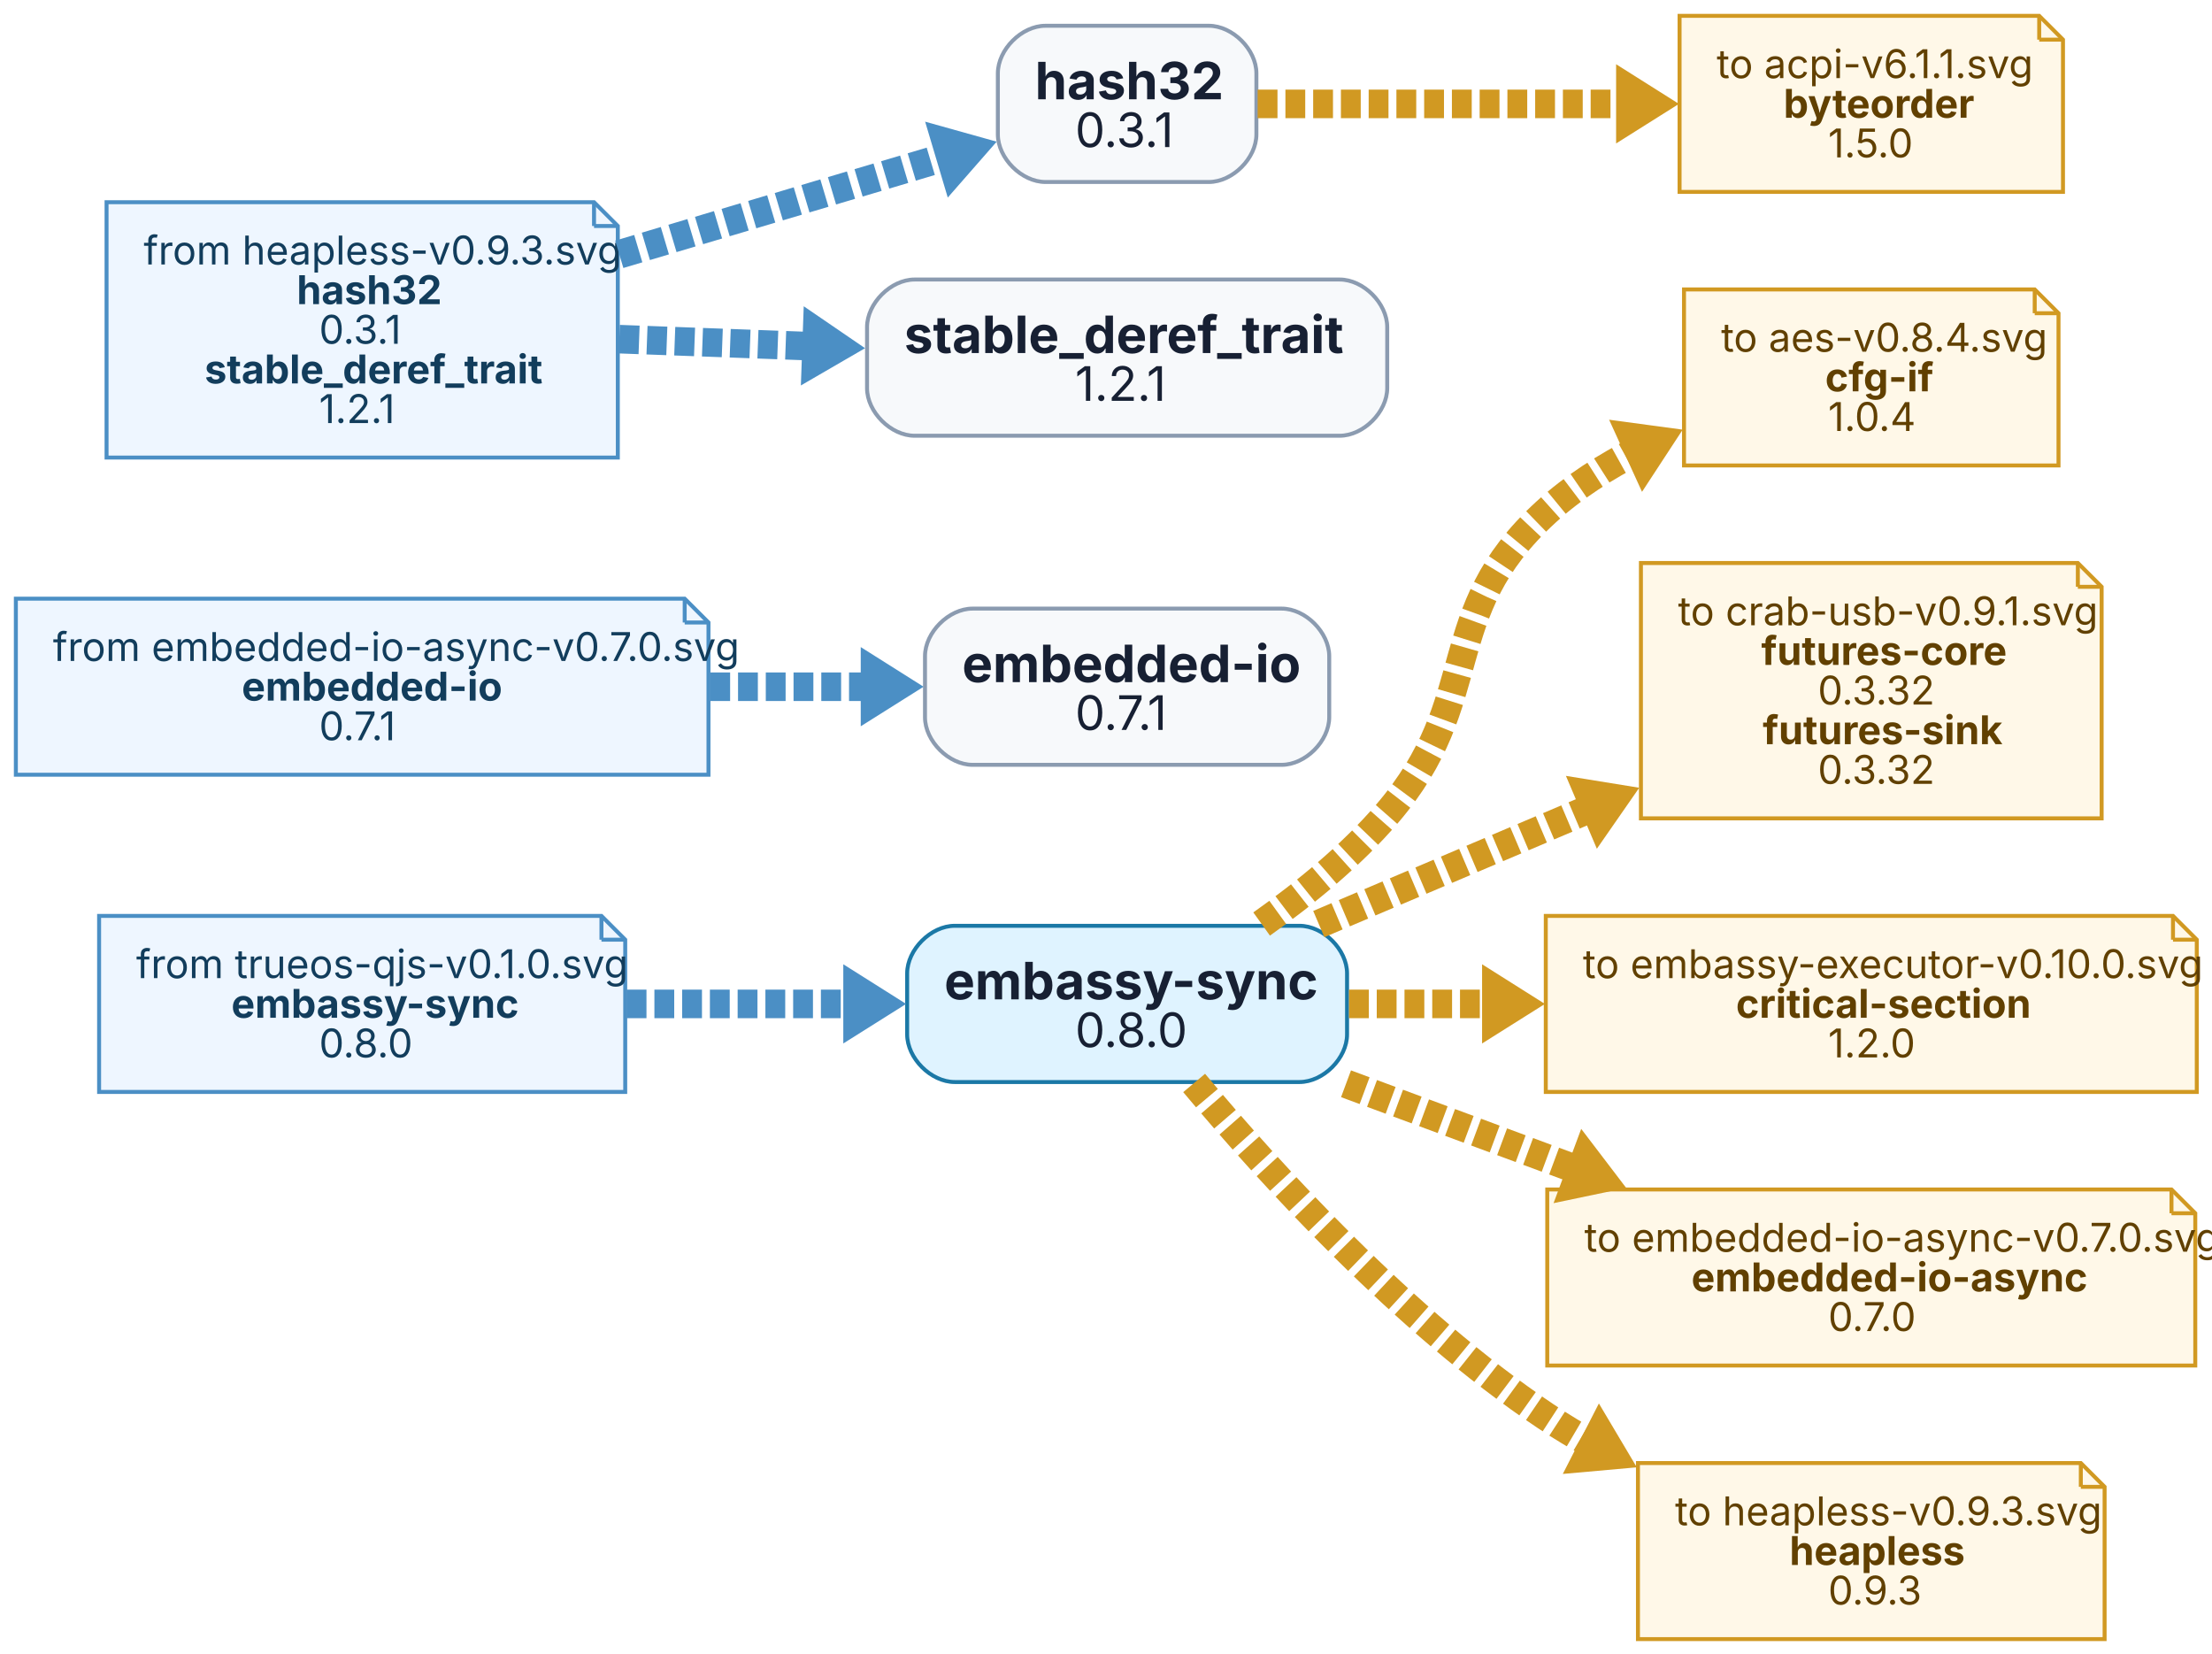
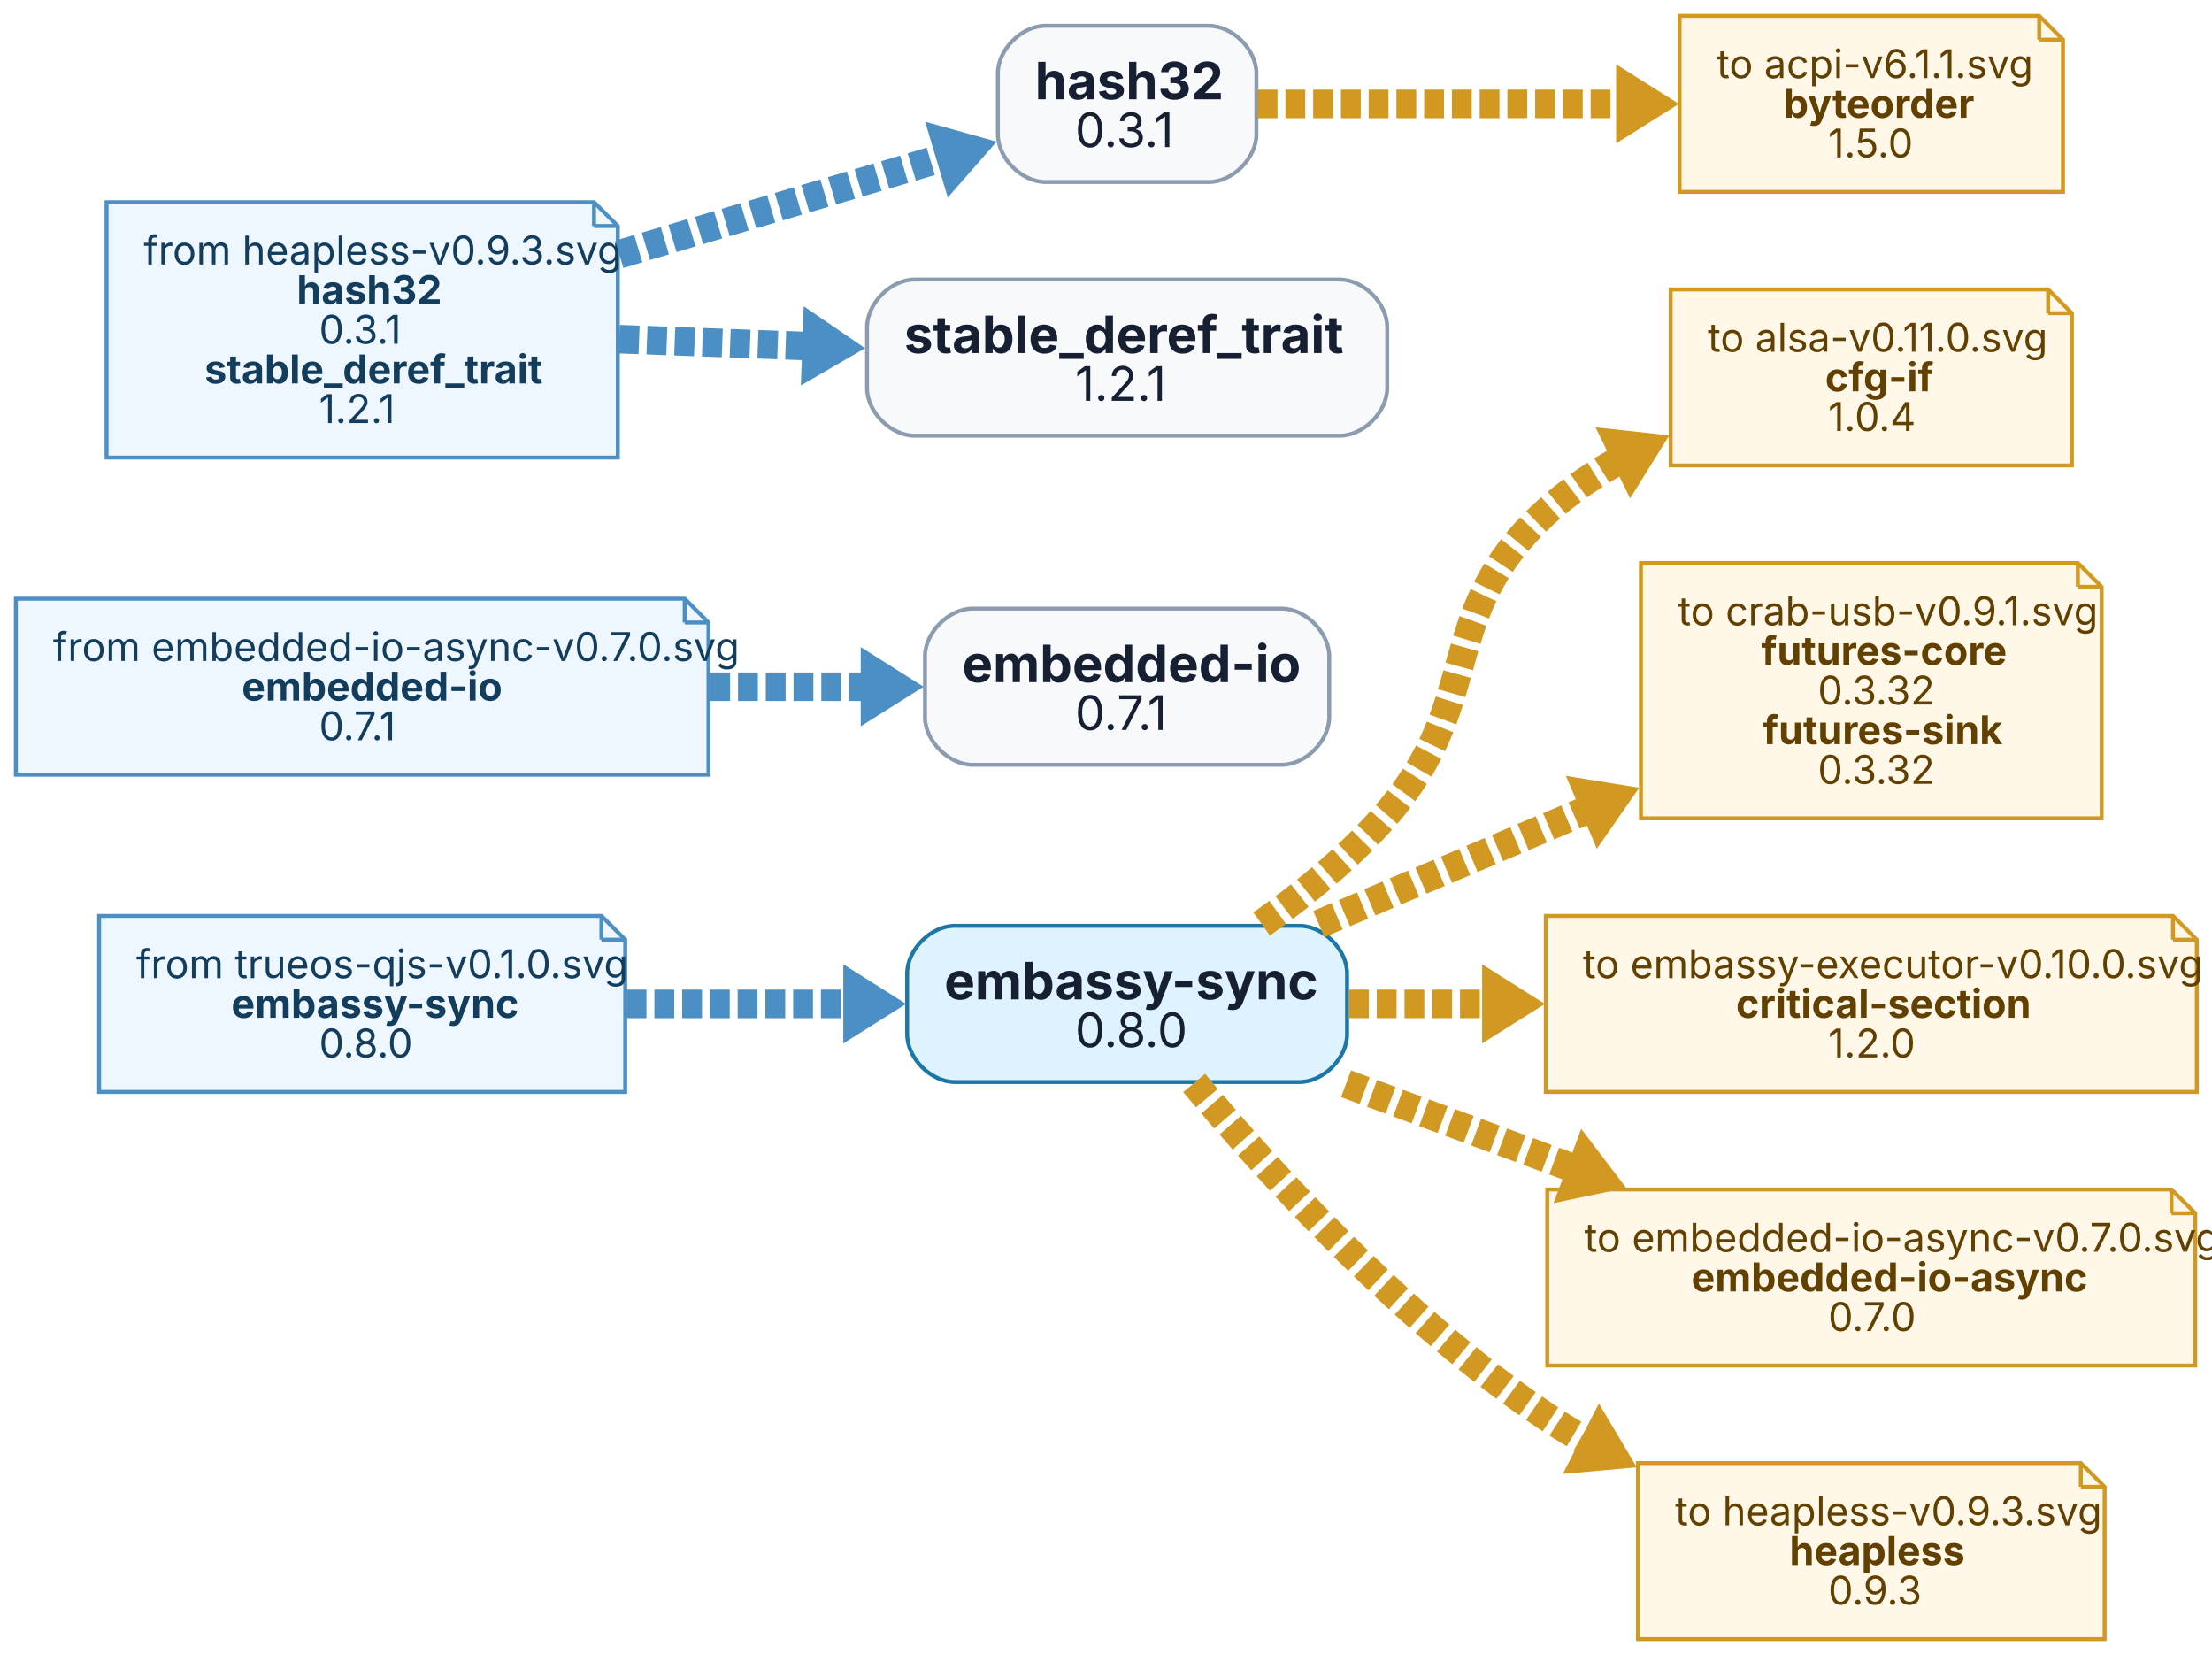
<svg xmlns="http://www.w3.org/2000/svg" width="558pt" height="417pt" viewBox="0.00 0.00 558.00 417.00">
  <g id="graph0" class="graph" transform="scale(1 1) rotate(0) translate(4 413.4)">
    <polygon fill="white" stroke="none" points="-4,4 -4,-413.4 554.16,-413.4 554.16,4 -4,4" />
    <g id="node1" class="node">
      <path fill="#dff3ff" stroke="#1b78a6" d="M323.81,-179.9C323.81,-179.9 236.84,-179.9 236.84,-179.9 230.84,-179.9 224.84,-173.9 224.84,-167.9 224.84,-167.9 224.84,-152.5 224.84,-152.5 224.84,-146.5 230.84,-140.5 236.84,-140.5 236.84,-140.5 323.81,-140.5 323.81,-140.5 329.81,-140.5 335.81,-146.5 335.81,-152.5 335.81,-152.5 335.81,-167.9 335.81,-167.9 335.81,-173.9 329.81,-179.9 323.81,-179.9" />
      <text xml:space="preserve" text-anchor="start" x="234.2" y="-161.35" font-family="Inter,Arial" font-weight="bold" font-size="13.00" fill="#172033">embassy-sync</text>
      <text xml:space="preserve" text-anchor="start" x="267.2" y="-149.3" font-family="Inter,Arial" font-size="12.00" fill="#172033">0.8.0</text>
    </g>
    <g id="node6" class="node">
-       <polygon fill="#fff8e8" stroke="#d19922" points="509.28,-340.4 420.81,-340.4 420.81,-296 515.28,-296 515.28,-334.4 509.28,-340.4" />
-       <polyline fill="none" stroke="#d19922" points="509.28,-340.4 509.28,-334.4" />
-       <polyline fill="none" stroke="#d19922" points="515.28,-334.4 509.28,-334.4" />
-       <text xml:space="preserve" text-anchor="start" x="430.17" y="-324.7" font-family="Inter,Arial" font-size="10.00" fill="#614000">to aes-v0.8.4.svg</text>
+       <polygon fill="#fff8e8" stroke="#d19922" points="512.66,-340.4 417.44,-340.4 417.44,-296 518.66,-296 518.66,-334.4 512.66,-340.4" />
+       <polyline fill="none" stroke="#d19922" points="512.66,-340.4 512.66,-334.4" />
+       <polyline fill="none" stroke="#d19922" points="518.66,-334.4 512.66,-334.4" />
+       <text xml:space="preserve" text-anchor="start" x="426.8" y="-324.7" font-family="Inter,Arial" font-size="10.00" fill="#614000">to alsa-v0.11.0.svg</text>
      <text xml:space="preserve" text-anchor="start" x="456.42" y="-314.7" font-family="Inter,Arial" font-weight="bold" font-size="10.00" fill="#614000">cfg-if</text>
      <text xml:space="preserve" text-anchor="start" x="457.17" y="-304.7" font-family="Inter,Arial" font-size="10.00" fill="#614000">1.0.4</text>
    </g>
    <g id="edge2" class="edge">
-       <path fill="none" stroke="#d19922" stroke-width="7.2" stroke-dasharray="5,2" d="M314.27,-180.36C325.24,-188.13 336.94,-197.69 345.94,-208.2 370.77,-237.19 357.79,-258.42 385.94,-284.2 392.83,-290.51 401.05,-295.74 409.59,-300.06" />
-       <polygon fill="#d19922" stroke="#d19922" stroke-width="7.2" points="407.9,-303.1 414.34,-302.23 410.78,-296.79 407.9,-303.1" />
+       <path fill="none" stroke="#d19922" stroke-width="7.2" stroke-dasharray="5,2" d="M314.27,-180.36C325.24,-188.13 336.94,-197.69 345.94,-208.2 370.77,-237.19 357.79,-258.42 385.94,-284.2 391.92,-289.67 398.9,-294.34 406.22,-298.3" />
+       <polygon fill="#d19922" stroke="#d19922" stroke-width="7.2" points="404.57,-301.35 411.03,-300.64 407.6,-295.12 404.57,-301.35" />
    </g>
    <g id="node7" class="node">
      <polygon fill="#fff8e8" stroke="#d19922" points="520.16,-271.4 409.94,-271.4 409.94,-207 526.16,-207 526.16,-265.4 520.16,-271.4" />
      <polyline fill="none" stroke="#d19922" points="520.16,-271.4 520.16,-265.4" />
      <polyline fill="none" stroke="#d19922" points="526.16,-265.4 520.16,-265.4" />
      <text xml:space="preserve" text-anchor="start" x="419.3" y="-255.7" font-family="Inter,Arial" font-size="10.00" fill="#614000">to crab-usb-v0.9.1.svg</text>
      <text xml:space="preserve" text-anchor="start" x="440.3" y="-245.7" font-family="Inter,Arial" font-weight="bold" font-size="10.00" fill="#614000">futures-core</text>
      <text xml:space="preserve" text-anchor="start" x="454.55" y="-235.7" font-family="Inter,Arial" font-size="10.00" fill="#614000">0.3.32</text>
      <text xml:space="preserve" text-anchor="start" x="440.67" y="-225.7" font-family="Inter,Arial" font-weight="bold" font-size="10.00" fill="#614000">futures-sink</text>
      <text xml:space="preserve" text-anchor="start" x="454.55" y="-215.7" font-family="Inter,Arial" font-size="10.00" fill="#614000">0.3.32</text>
    </g>
    <g id="edge3" class="edge">
      <path fill="none" stroke="#d19922" stroke-width="7.2" stroke-dasharray="5,2" d="M328.68,-180.34C349.83,-189.34 375.16,-200.11 398.34,-209.97" />
      <polygon fill="#d19922" stroke="#d19922" stroke-width="7.2" points="396.88,-213.12 403.3,-212.08 399.59,-206.74 396.88,-213.12" />
    </g>
    <g id="node8" class="node">
      <polygon fill="#fff8e8" stroke="#d19922" points="544.16,-182.4 385.94,-182.4 385.94,-138 550.16,-138 550.16,-176.4 544.16,-182.4" />
      <polyline fill="none" stroke="#d19922" points="544.16,-182.4 544.16,-176.4" />
      <polyline fill="none" stroke="#d19922" points="550.16,-176.4 544.16,-176.4" />
      <text xml:space="preserve" text-anchor="start" x="395.3" y="-166.7" font-family="Inter,Arial" font-size="10.00" fill="#614000">to embassy-executor-v0.10.0.svg</text>
      <text xml:space="preserve" text-anchor="start" x="433.92" y="-156.7" font-family="Inter,Arial" font-weight="bold" font-size="10.00" fill="#614000">critical-section</text>
      <text xml:space="preserve" text-anchor="start" x="457.17" y="-146.7" font-family="Inter,Arial" font-size="10.00" fill="#614000">1.2.0</text>
    </g>
    <g id="edge4" class="edge">
      <path fill="none" stroke="#d19922" stroke-width="7.2" stroke-dasharray="5,2" d="M336.3,-160.2C348.05,-160.2 360.78,-160.2 373.53,-160.2" />
      <polygon fill="#d19922" stroke="#d19922" stroke-width="7.2" points="373.47,-163.67 378.97,-160.2 373.47,-156.74 373.47,-163.67" />
    </g>
    <g id="node9" class="node">
      <polygon fill="#fff8e8" stroke="#d19922" points="543.78,-113.4 386.31,-113.4 386.31,-69 549.78,-69 549.78,-107.4 543.78,-113.4" />
      <polyline fill="none" stroke="#d19922" points="543.78,-113.4 543.78,-107.4" />
      <polyline fill="none" stroke="#d19922" points="549.78,-107.4 543.78,-107.4" />
      <text xml:space="preserve" text-anchor="start" x="395.67" y="-97.7" font-family="Inter,Arial" font-size="10.00" fill="#614000">to embedded-io-async-v0.7.0.svg</text>
      <text xml:space="preserve" text-anchor="start" x="422.67" y="-87.7" font-family="Inter,Arial" font-weight="bold" font-size="10.00" fill="#614000">embedded-io-async</text>
      <text xml:space="preserve" text-anchor="start" x="457.17" y="-77.7" font-family="Inter,Arial" font-size="10.00" fill="#614000">0.7.0</text>
    </g>
    <g id="edge5" class="edge">
      <path fill="none" stroke="#d19922" stroke-width="7.2" stroke-dasharray="5,2" d="M335.55,-140.06C354.07,-133.17 375.1,-125.36 394.82,-118.04" />
      <polygon fill="#d19922" stroke="#d19922" stroke-width="7.2" points="395.97,-121.31 399.91,-116.14 393.55,-114.81 395.97,-121.31" />
    </g>
    <g id="node10" class="node">
      <polygon fill="#fff8e8" stroke="#d19922" points="520.91,-44.4 409.19,-44.4 409.19,0 526.91,0 526.91,-38.4 520.91,-44.4" />
      <polyline fill="none" stroke="#d19922" points="520.91,-44.4 520.91,-38.4" />
      <polyline fill="none" stroke="#d19922" points="526.91,-38.4 520.91,-38.4" />
      <text xml:space="preserve" text-anchor="start" x="418.55" y="-28.7" font-family="Inter,Arial" font-size="10.00" fill="#614000">to heapless-v0.9.3.svg</text>
      <text xml:space="preserve" text-anchor="start" x="447.42" y="-18.7" font-family="Inter,Arial" font-weight="bold" font-size="10.00" fill="#614000">heapless</text>
      <text xml:space="preserve" text-anchor="start" x="457.17" y="-8.7" font-family="Inter,Arial" font-size="10.00" fill="#614000">0.9.3</text>
    </g>
    <g id="edge6" class="edge">
      <path fill="none" stroke="#d19922" stroke-width="7.2" stroke-dasharray="5,2" d="M297.24,-140.26C316.31,-117.44 350.18,-80.13 385.94,-56.2 389.83,-53.6 393.94,-51.13 398.18,-48.81" />
      <polygon fill="#d19922" stroke="#d19922" stroke-width="7.2" points="399.57,-51.99 402.89,-46.4 396.41,-45.82 399.57,-51.99" />
    </g>
    <g id="node2" class="node">
      <path fill="#f7f9fb" stroke="#8b9bb0" d="M319.31,-259.9C319.31,-259.9 241.34,-259.9 241.34,-259.9 235.34,-259.9 229.34,-253.9 229.34,-247.9 229.34,-247.9 229.34,-232.5 229.34,-232.5 229.34,-226.5 235.34,-220.5 241.34,-220.5 241.34,-220.5 319.31,-220.5 319.31,-220.5 325.31,-220.5 331.31,-226.5 331.31,-232.5 331.31,-232.5 331.31,-247.9 331.31,-247.9 331.31,-253.9 325.31,-259.9 319.31,-259.9" />
      <text xml:space="preserve" text-anchor="start" x="238.7" y="-241.35" font-family="Inter,Arial" font-weight="bold" font-size="13.00" fill="#172033">embedded-io</text>
      <text xml:space="preserve" text-anchor="start" x="267.2" y="-229.3" font-family="Inter,Arial" font-size="12.00" fill="#172033">0.7.1</text>
    </g>
    <g id="node3" class="node">
      <path fill="#f7f9fb" stroke="#8b9bb0" d="M300.94,-406.9C300.94,-406.9 259.72,-406.9 259.72,-406.9 253.72,-406.9 247.72,-400.9 247.72,-394.9 247.72,-394.9 247.72,-379.5 247.72,-379.5 247.72,-373.5 253.72,-367.5 259.72,-367.5 259.72,-367.5 300.94,-367.5 300.94,-367.5 306.94,-367.5 312.94,-373.5 312.94,-379.5 312.94,-379.5 312.94,-394.9 312.94,-394.9 312.94,-400.9 306.94,-406.9 300.94,-406.9" />
      <text xml:space="preserve" text-anchor="start" x="257.08" y="-388.35" font-family="Inter,Arial" font-weight="bold" font-size="13.00" fill="#172033">hash32</text>
      <text xml:space="preserve" text-anchor="start" x="267.2" y="-376.3" font-family="Inter,Arial" font-size="12.00" fill="#172033">0.3.1</text>
    </g>
    <g id="node5" class="node">
      <polygon fill="#fff8e8" stroke="#d19922" points="510.41,-409.4 419.69,-409.4 419.69,-365 516.41,-365 516.41,-403.4 510.41,-409.4" />
      <polyline fill="none" stroke="#d19922" points="510.41,-409.4 510.41,-403.4" />
      <polyline fill="none" stroke="#d19922" points="516.41,-403.4 510.41,-403.4" />
      <text xml:space="preserve" text-anchor="start" x="429.05" y="-393.7" font-family="Inter,Arial" font-size="10.00" fill="#614000">to acpi-v6.1.1.svg</text>
      <text xml:space="preserve" text-anchor="start" x="445.92" y="-383.7" font-family="Inter,Arial" font-weight="bold" font-size="10.00" fill="#614000">byteorder</text>
      <text xml:space="preserve" text-anchor="start" x="457.17" y="-373.7" font-family="Inter,Arial" font-size="10.00" fill="#614000">1.5.0</text>
    </g>
    <g id="edge1" class="edge">
      <path fill="none" stroke="#d19922" stroke-width="7.2" stroke-dasharray="5,2" d="M313.26,-387.2C339.08,-387.2 376.15,-387.2 407.42,-387.2" />
      <polygon fill="#d19922" stroke="#d19922" stroke-width="7.2" points="407.28,-390.67 412.78,-387.2 407.28,-383.74 407.28,-390.67" />
    </g>
    <g id="node4" class="node">
      <path fill="#f7f9fb" stroke="#8b9bb0" d="M333.94,-342.9C333.94,-342.9 226.72,-342.9 226.72,-342.9 220.72,-342.9 214.72,-336.9 214.72,-330.9 214.72,-330.9 214.72,-315.5 214.72,-315.5 214.72,-309.5 220.72,-303.5 226.72,-303.5 226.72,-303.5 333.94,-303.5 333.94,-303.5 339.94,-303.5 345.94,-309.5 345.94,-315.5 345.94,-315.5 345.94,-330.9 345.94,-330.9 345.94,-336.9 339.94,-342.9 333.94,-342.9" />
      <text xml:space="preserve" text-anchor="start" x="224.08" y="-324.35" font-family="Inter,Arial" font-weight="bold" font-size="13.00" fill="#172033">stable_deref_trait</text>
      <text xml:space="preserve" text-anchor="start" x="267.2" y="-312.3" font-family="Inter,Arial" font-size="12.00" fill="#172033">1.2.1</text>
    </g>
    <g id="node11" class="node">
      <polygon fill="#eef6ff" stroke="#4b8fc5" points="168.72,-262.4 0,-262.4 0,-218 174.72,-218 174.72,-256.4 168.72,-262.4" />
      <polyline fill="none" stroke="#4b8fc5" points="168.72,-262.4 168.72,-256.4" />
      <polyline fill="none" stroke="#4b8fc5" points="174.72,-256.4 168.72,-256.4" />
      <text xml:space="preserve" text-anchor="start" x="9.36" y="-246.7" font-family="Inter,Arial" font-size="10.00" fill="#123d5c">from embedded-io-async-v0.7.0.svg</text>
      <text xml:space="preserve" text-anchor="start" x="56.99" y="-236.7" font-family="Inter,Arial" font-weight="bold" font-size="10.00" fill="#123d5c">embedded-io</text>
      <text xml:space="preserve" text-anchor="start" x="76.49" y="-226.7" font-family="Inter,Arial" font-size="10.00" fill="#123d5c">0.7.1</text>
    </g>
    <g id="edge7" class="edge">
      <path fill="none" stroke="#4b8fc5" stroke-width="7.2" stroke-dasharray="5,2" d="M175.18,-240.2C189.29,-240.2 203.65,-240.2 217.02,-240.2" />
      <polygon fill="#4b8fc5" stroke="#4b8fc5" stroke-width="7.2" points="216.73,-243.67 222.23,-240.2 216.73,-236.74 216.73,-243.67" />
    </g>
    <g id="node12" class="node">
      <polygon fill="#eef6ff" stroke="#4b8fc5" points="145.85,-362.4 22.88,-362.4 22.88,-298 151.85,-298 151.85,-356.4 145.85,-362.4" />
      <polyline fill="none" stroke="#4b8fc5" points="145.85,-362.4 145.85,-356.4" />
      <polyline fill="none" stroke="#4b8fc5" points="151.85,-356.4 145.85,-356.4" />
      <text xml:space="preserve" text-anchor="start" x="32.24" y="-346.7" font-family="Inter,Arial" font-size="10.00" fill="#123d5c">from heapless-v0.9.3.svg</text>
      <text xml:space="preserve" text-anchor="start" x="70.86" y="-336.7" font-family="Inter,Arial" font-weight="bold" font-size="10.00" fill="#123d5c">hash32</text>
      <text xml:space="preserve" text-anchor="start" x="76.49" y="-326.7" font-family="Inter,Arial" font-size="10.00" fill="#123d5c">0.3.1</text>
      <text xml:space="preserve" text-anchor="start" x="47.61" y="-316.7" font-family="Inter,Arial" font-weight="bold" font-size="10.00" fill="#123d5c">stable_deref_trait</text>
      <text xml:space="preserve" text-anchor="start" x="76.49" y="-306.7" font-family="Inter,Arial" font-size="10.00" fill="#123d5c">1.2.1</text>
    </g>
    <g id="edge8" class="edge">
      <path fill="none" stroke="#4b8fc5" stroke-width="7.2" stroke-dasharray="5,2" d="M152.22,-349.26C179.7,-357.46 211.14,-366.85 235.87,-374.23" />
      <polygon fill="#4b8fc5" stroke="#4b8fc5" stroke-width="7.2" points="234.69,-377.49 240.95,-375.74 236.67,-370.85 234.69,-377.49" />
    </g>
    <g id="edge9" class="edge">
      <path fill="none" stroke="#4b8fc5" stroke-width="7.2" stroke-dasharray="5,2" d="M152.22,-327.86C168.27,-327.27 185.67,-326.63 202.29,-326.02" />
      <polygon fill="#4b8fc5" stroke="#4b8fc5" stroke-width="7.2" points="202.11,-329.5 207.48,-325.83 201.86,-322.57 202.11,-329.5" />
    </g>
    <g id="node13" class="node">
      <polygon fill="#eef6ff" stroke="#4b8fc5" points="147.72,-182.4 21,-182.4 21,-138 153.72,-138 153.72,-176.4 147.72,-182.4" />
      <polyline fill="none" stroke="#4b8fc5" points="147.72,-182.4 147.72,-176.4" />
      <polyline fill="none" stroke="#4b8fc5" points="153.72,-176.4 147.72,-176.4" />
      <text xml:space="preserve" text-anchor="start" x="30.36" y="-166.7" font-family="Inter,Arial" font-size="10.00" fill="#123d5c">from trueos-qjs-v0.1.0.svg</text>
      <text xml:space="preserve" text-anchor="start" x="54.36" y="-156.7" font-family="Inter,Arial" font-weight="bold" font-size="10.00" fill="#123d5c">embassy-sync</text>
      <text xml:space="preserve" text-anchor="start" x="76.49" y="-146.7" font-family="Inter,Arial" font-size="10.00" fill="#123d5c">0.8.0</text>
    </g>
    <g id="edge10" class="edge">
      <path fill="none" stroke="#4b8fc5" stroke-width="7.2" stroke-dasharray="5,2" d="M154.08,-160.2C172.93,-160.2 193.5,-160.2 212.43,-160.2" />
      <polygon fill="#4b8fc5" stroke="#4b8fc5" stroke-width="7.2" points="212.33,-163.67 217.83,-160.2 212.33,-156.74 212.33,-163.67" />
    </g>
  </g>
</svg>
